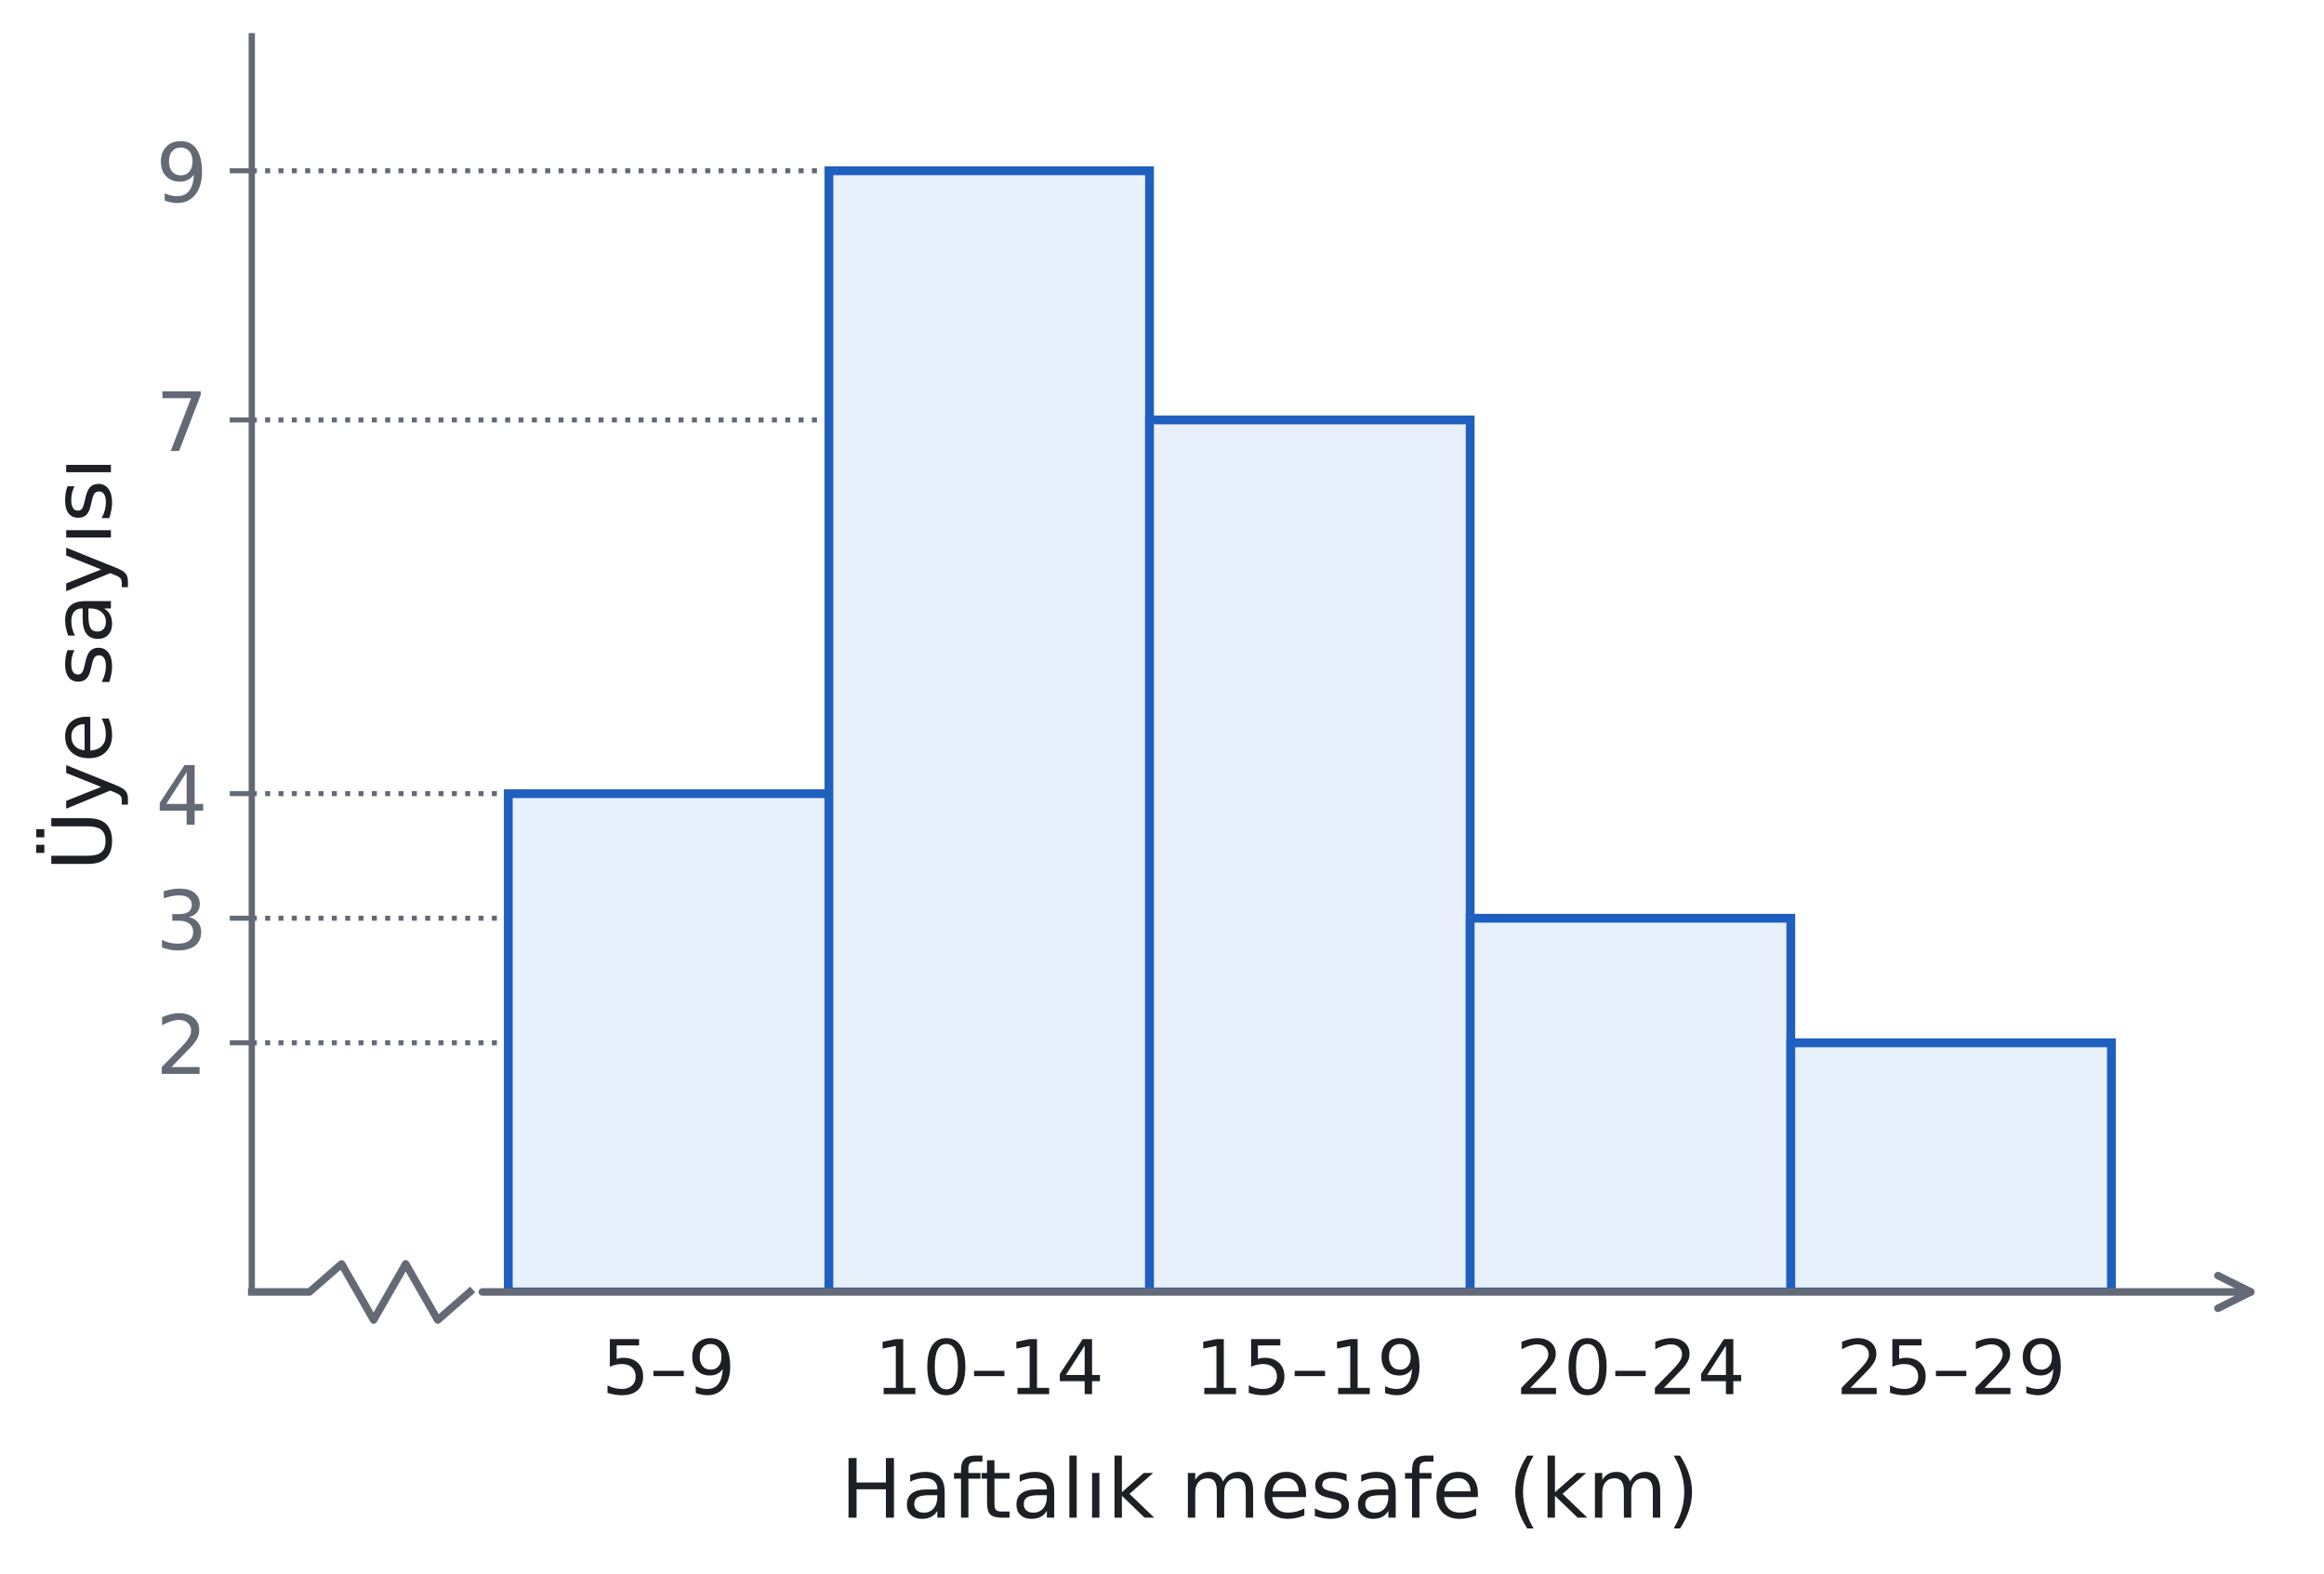
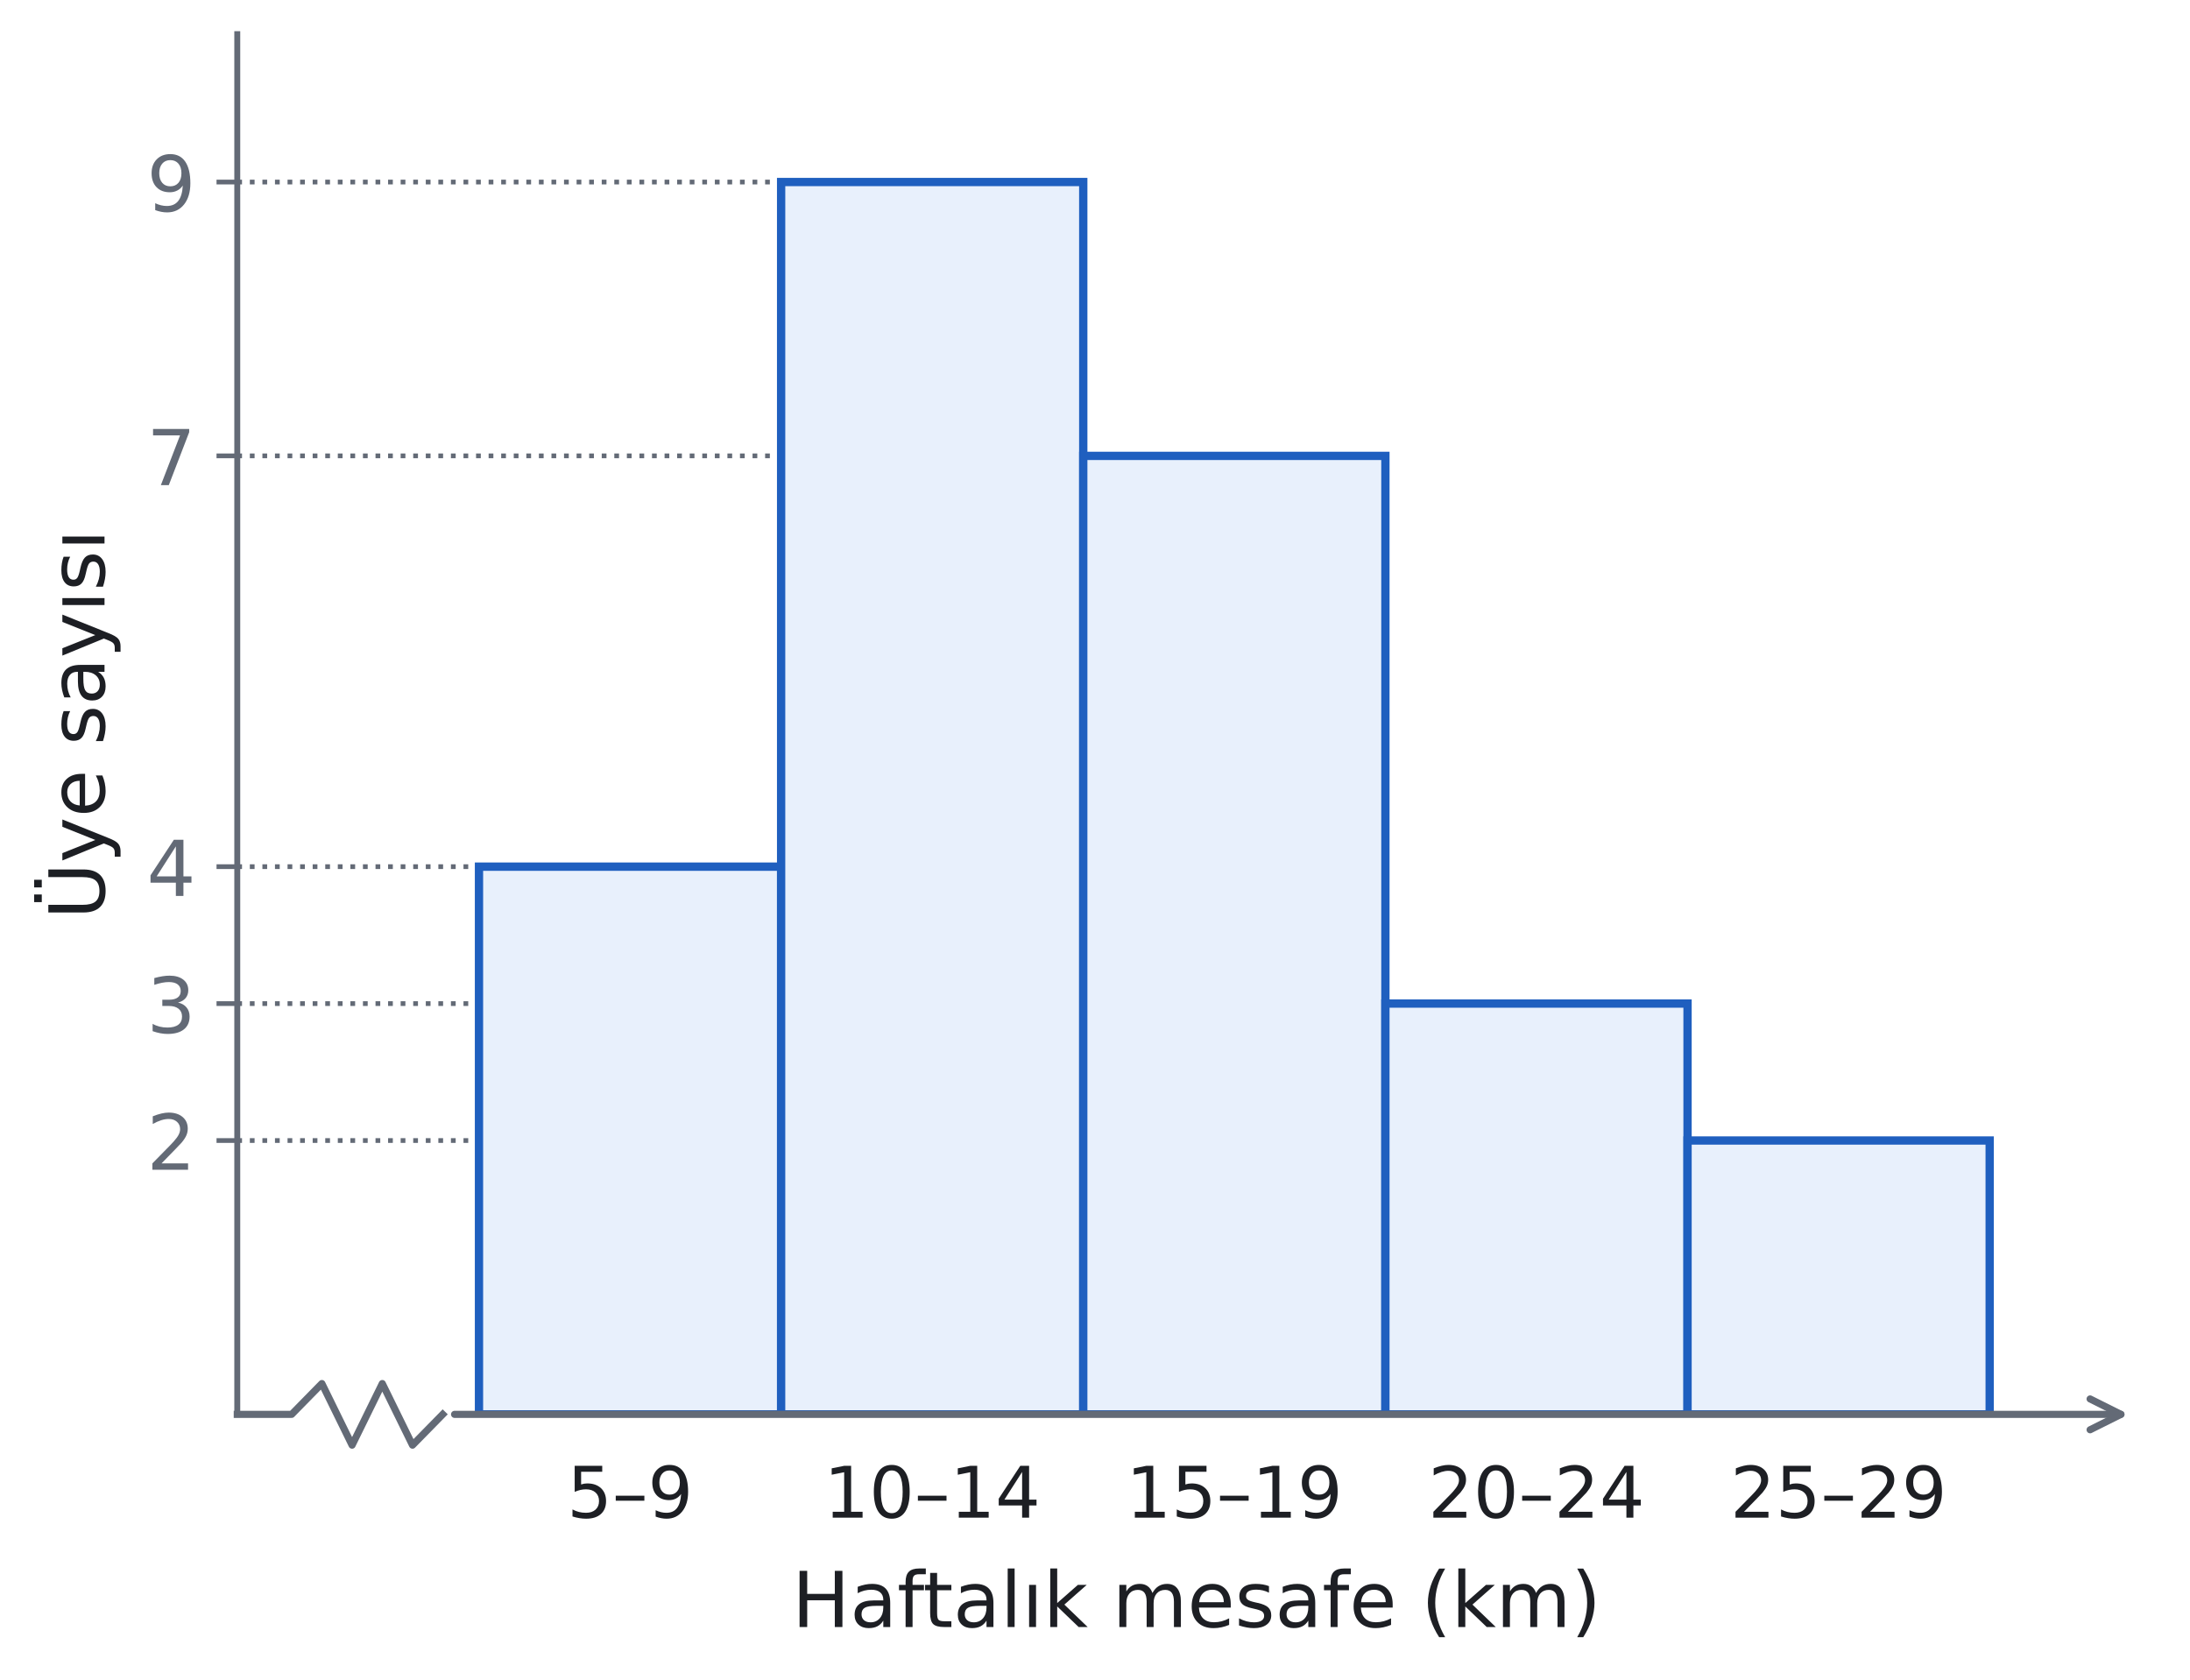
- <svg xmlns="http://www.w3.org/2000/svg" xmlns:xlink="http://www.w3.org/1999/xlink" width="369.425pt" height="250.105pt" viewBox="0 0 369.425 250.105" version="1.1">
+ <svg xmlns="http://www.w3.org/2000/svg" xmlns:xlink="http://www.w3.org/1999/xlink" width="369.425pt" height="283.369pt" viewBox="0 0 369.425 283.369" version="1.1">
  <defs>
    <style type="text/css">*{stroke-linejoin: round; stroke-linecap: butt}</style>
  </defs>
  <g id="figure_1">
    <g id="patch_1">
-       <path d="M 0 250.105  L 369.425 250.105  L 369.425 0  L 0 0  L 0 250.105  z " style="fill: none" />
+       <path d="M 0 283.369  L 369.425 283.369  L 369.425 0  L 0 0  L 0 283.369  z " style="fill: none" />
    </g>
    <g id="axes_1">
      <g id="patch_2">
-         <path d="M 40.025 205.344  L 363.665 205.344  L 363.665 5.76  L 40.025 5.76  L 40.025 205.344  z " style="fill: none" />
+         <path d="M 40.025 238.608  L 363.665 238.608  L 363.665 5.76  L 40.025 5.76  L 40.025 238.608  z " style="fill: none" />
      </g>
      <g id="LineCollection_1">
-         <path d="M 40.025 126.144  L 80.798 126.144  " clip-path="url(#p3b3d3f5e7a)" style="fill: none; stroke-dasharray: 0.8,1.32; stroke-dashoffset: 0; stroke: #636a76; stroke-width: 0.8" />
+         <path d="M 40.025 146.208  L 80.798 146.208  " clip-path="url(#p725d62e7fe)" style="fill: none; stroke-dasharray: 0.8,1.32; stroke-dashoffset: 0; stroke: #636a76; stroke-width: 0.8" />
      </g>
      <g id="LineCollection_2">
-         <path d="M 40.025 27.144  L 131.765 27.144  " clip-path="url(#p3b3d3f5e7a)" style="fill: none; stroke-dasharray: 0.8,1.32; stroke-dashoffset: 0; stroke: #636a76; stroke-width: 0.8" />
+         <path d="M 40.025 30.708  L 131.765 30.708  " clip-path="url(#p725d62e7fe)" style="fill: none; stroke-dasharray: 0.8,1.32; stroke-dashoffset: 0; stroke: #636a76; stroke-width: 0.8" />
      </g>
      <g id="LineCollection_3">
-         <path d="M 40.025 66.744  L 182.732 66.744  " clip-path="url(#p3b3d3f5e7a)" style="fill: none; stroke-dasharray: 0.8,1.32; stroke-dashoffset: 0; stroke: #636a76; stroke-width: 0.8" />
+         <path d="M 40.025 76.908  L 182.732 76.908  " clip-path="url(#p725d62e7fe)" style="fill: none; stroke-dasharray: 0.8,1.32; stroke-dashoffset: 0; stroke: #636a76; stroke-width: 0.8" />
      </g>
      <g id="LineCollection_4">
-         <path d="M 40.025 145.944  L 233.699 145.944  " clip-path="url(#p3b3d3f5e7a)" style="fill: none; stroke-dasharray: 0.8,1.32; stroke-dashoffset: 0; stroke: #636a76; stroke-width: 0.8" />
+         <path d="M 40.025 169.308  L 233.699 169.308  " clip-path="url(#p725d62e7fe)" style="fill: none; stroke-dasharray: 0.8,1.32; stroke-dashoffset: 0; stroke: #636a76; stroke-width: 0.8" />
      </g>
      <g id="LineCollection_5">
-         <path d="M 40.025 165.744  L 284.666 165.744  " clip-path="url(#p3b3d3f5e7a)" style="fill: none; stroke-dasharray: 0.8,1.32; stroke-dashoffset: 0; stroke: #636a76; stroke-width: 0.8" />
+         <path d="M 40.025 192.408  L 284.666 192.408  " clip-path="url(#p725d62e7fe)" style="fill: none; stroke-dasharray: 0.8,1.32; stroke-dashoffset: 0; stroke: #636a76; stroke-width: 0.8" />
      </g>
      <g id="matplotlib.axis_1">
        <g id="text_1">
-           <g style="fill: #1d1f24" transform="translate(133.6051 241.222) scale(0.13 -0.13)">
+           <g style="fill: #1d1f24" transform="translate(133.6051 274.486) scale(0.13 -0.13)">
            <defs>
              <path id="DejaVuSans-2b" d="M 628 4666  L 1259 4666  L 1259 2753  L 3553 2753  L 3553 4666  L 4184 4666  L 4184 0  L 3553 0  L 3553 2222  L 1259 2222  L 1259 0  L 628 0  L 628 4666  z " transform="scale(0.015625)" />
              <path id="DejaVuSans-44" d="M 2194 1759  Q 1497 1759 1228 1600  Q 959 1441 959 1056  Q 959 750 1161 570  Q 1363 391 1709 391  Q 2188 391 2477 730  Q 2766 1069 2766 1631  L 2766 1759  L 2194 1759  z M 3341 1997  L 3341 0  L 2766 0  L 2766 531  Q 2569 213 2275 61  Q 1981 -91 1556 -91  Q 1019 -91 701 211  Q 384 513 384 1019  Q 384 1609 779 1909  Q 1175 2209 1959 2209  L 2766 2209  L 2766 2266  Q 2766 2663 2505 2880  Q 2244 3097 1772 3097  Q 1472 3097 1187 3025  Q 903 2953 641 2809  L 641 3341  Q 956 3463 1253 3523  Q 1550 3584 1831 3584  Q 2591 3584 2966 3190  Q 3341 2797 3341 1997  z " transform="scale(0.015625)" />
              <path id="DejaVuSans-49" d="M 2375 4863  L 2375 4384  L 1825 4384  Q 1516 4384 1395 4259  Q 1275 4134 1275 3809  L 1275 3500  L 2222 3500  L 2222 3053  L 1275 3053  L 1275 0  L 697 0  L 697 3053  L 147 3053  L 147 3500  L 697 3500  L 697 3744  Q 697 4328 969 4595  Q 1241 4863 1831 4863  L 2375 4863  z " transform="scale(0.015625)" />
              <path id="DejaVuSans-57" d="M 1172 4494  L 1172 3500  L 2356 3500  L 2356 3053  L 1172 3053  L 1172 1153  Q 1172 725 1289 603  Q 1406 481 1766 481  L 2356 481  L 2356 0  L 1766 0  Q 1100 0 847 248  Q 594 497 594 1153  L 594 3053  L 172 3053  L 172 3500  L 594 3500  L 594 4494  L 1172 4494  z " transform="scale(0.015625)" />
              <path id="DejaVuSans-4f" d="M 603 4863  L 1178 4863  L 1178 0  L 603 0  L 603 4863  z " transform="scale(0.015625)" />
              <path id="DejaVuSans-f3" d="M 603 3500  L 1178 3500  L 1178 0  L 603 0  L 603 3500  z M 891 3584  L 891 3584  z " transform="scale(0.015625)" />
              <path id="DejaVuSans-4e" d="M 581 4863  L 1159 4863  L 1159 1991  L 2875 3500  L 3609 3500  L 1753 1863  L 3688 0  L 2938 0  L 1159 1709  L 1159 0  L 581 0  L 581 4863  z " transform="scale(0.015625)" />
              <path id="DejaVuSans-3" transform="scale(0.015625)" />
              <path id="DejaVuSans-50" d="M 3328 2828  Q 3544 3216 3844 3400  Q 4144 3584 4550 3584  Q 5097 3584 5394 3201  Q 5691 2819 5691 2113  L 5691 0  L 5113 0  L 5113 2094  Q 5113 2597 4934 2840  Q 4756 3084 4391 3084  Q 3944 3084 3684 2787  Q 3425 2491 3425 1978  L 3425 0  L 2847 0  L 2847 2094  Q 2847 2600 2669 2842  Q 2491 3084 2119 3084  Q 1678 3084 1418 2786  Q 1159 2488 1159 1978  L 1159 0  L 581 0  L 581 3500  L 1159 3500  L 1159 2956  Q 1356 3278 1631 3431  Q 1906 3584 2284 3584  Q 2666 3584 2933 3390  Q 3200 3197 3328 2828  z " transform="scale(0.015625)" />
              <path id="DejaVuSans-48" d="M 3597 1894  L 3597 1613  L 953 1613  Q 991 1019 1311 708  Q 1631 397 2203 397  Q 2534 397 2845 478  Q 3156 559 3463 722  L 3463 178  Q 3153 47 2828 -22  Q 2503 -91 2169 -91  Q 1331 -91 842 396  Q 353 884 353 1716  Q 353 2575 817 3079  Q 1281 3584 2069 3584  Q 2775 3584 3186 3129  Q 3597 2675 3597 1894  z M 3022 2063  Q 3016 2534 2758 2815  Q 2500 3097 2075 3097  Q 1594 3097 1305 2825  Q 1016 2553 972 2059  L 3022 2063  z " transform="scale(0.015625)" />
              <path id="DejaVuSans-56" d="M 2834 3397  L 2834 2853  Q 2591 2978 2328 3040  Q 2066 3103 1784 3103  Q 1356 3103 1142 2972  Q 928 2841 928 2578  Q 928 2378 1081 2264  Q 1234 2150 1697 2047  L 1894 2003  Q 2506 1872 2764 1633  Q 3022 1394 3022 966  Q 3022 478 2636 193  Q 2250 -91 1575 -91  Q 1294 -91 989 -36  Q 684 19 347 128  L 347 722  Q 666 556 975 473  Q 1284 391 1588 391  Q 1994 391 2212 530  Q 2431 669 2431 922  Q 2431 1156 2273 1281  Q 2116 1406 1581 1522  L 1381 1569  Q 847 1681 609 1914  Q 372 2147 372 2553  Q 372 3047 722 3315  Q 1072 3584 1716 3584  Q 2034 3584 2315 3537  Q 2597 3491 2834 3397  z " transform="scale(0.015625)" />
              <path id="DejaVuSans-b" d="M 1984 4856  Q 1566 4138 1362 3434  Q 1159 2731 1159 2009  Q 1159 1288 1364 580  Q 1569 -128 1984 -844  L 1484 -844  Q 1016 -109 783 600  Q 550 1309 550 2009  Q 550 2706 781 3412  Q 1013 4119 1484 4856  L 1984 4856  z " transform="scale(0.015625)" />
              <path id="DejaVuSans-c" d="M 513 4856  L 1013 4856  Q 1481 4119 1714 3412  Q 1947 2706 1947 2009  Q 1947 1309 1714 600  Q 1481 -109 1013 -844  L 513 -844  Q 928 -128 1133 580  Q 1338 1288 1338 2009  Q 1338 2731 1133 3434  Q 928 4138 513 4856  z " transform="scale(0.015625)" />
            </defs>
            <use xlink:href="#DejaVuSans-2b" />
            <use xlink:href="#DejaVuSans-44" transform="translate(75.20312 0)" />
            <use xlink:href="#DejaVuSans-49" transform="translate(136.4844 0)" />
            <use xlink:href="#DejaVuSans-57" transform="translate(169.9375 0)" />
            <use xlink:href="#DejaVuSans-44" transform="translate(209.1406 0)" />
            <use xlink:href="#DejaVuSans-4f" transform="translate(270.4219 0)" />
            <use xlink:href="#DejaVuSans-f3" transform="translate(298.2031 0)" />
            <use xlink:href="#DejaVuSans-4e" transform="translate(325.9844 0)" />
            <use xlink:href="#DejaVuSans-3" transform="translate(383.8906 0)" />
            <use xlink:href="#DejaVuSans-50" transform="translate(415.6719 0)" />
            <use xlink:href="#DejaVuSans-48" transform="translate(513.0781 0)" />
            <use xlink:href="#DejaVuSans-56" transform="translate(574.6094 0)" />
            <use xlink:href="#DejaVuSans-44" transform="translate(626.7031 0)" />
            <use xlink:href="#DejaVuSans-49" transform="translate(687.9844 0)" />
            <use xlink:href="#DejaVuSans-48" transform="translate(723.1875 0)" />
            <use xlink:href="#DejaVuSans-3" transform="translate(784.7188 0)" />
            <use xlink:href="#DejaVuSans-b" transform="translate(816.5 0)" />
            <use xlink:href="#DejaVuSans-4e" transform="translate(855.5156 0)" />
            <use xlink:href="#DejaVuSans-50" transform="translate(913.4219 0)" />
            <use xlink:href="#DejaVuSans-c" transform="translate(1010.828 0)" />
          </g>
        </g>
      </g>
      <g id="matplotlib.axis_2">
        <g id="ytick_1">
          <g id="line2d_1">
            <defs>
-               <path id="mc1c02931f7" d="M 0 0  L -3.5 0  " style="stroke: #636a76; stroke-width: 0.8" />
+               <path id="m1bb6f6c96e" d="M 0 0  L -3.5 0  " style="stroke: #636a76; stroke-width: 0.8" />
            </defs>
            <g>
-               <use xlink:href="#mc1c02931f7" x="40.025" y="165.744" style="fill: #636a76; stroke: #636a76; stroke-width: 0.8" />
+               <use xlink:href="#m1bb6f6c96e" x="40.025" y="192.408" style="fill: #636a76; stroke: #636a76; stroke-width: 0.8" />
            </g>
          </g>
          <g id="text_2">
-             <g style="fill: #636a76" transform="translate(24.75367 170.6825) scale(0.13 -0.13)">
+             <g style="fill: #636a76" transform="translate(24.75367 197.3465) scale(0.13 -0.13)">
              <defs>
                <path id="DejaVuSans-15" d="M 1228 531  L 3431 531  L 3431 0  L 469 0  L 469 531  Q 828 903 1448 1529  Q 2069 2156 2228 2338  Q 2531 2678 2651 2914  Q 2772 3150 2772 3378  Q 2772 3750 2511 3984  Q 2250 4219 1831 4219  Q 1534 4219 1204 4116  Q 875 4013 500 3803  L 500 4441  Q 881 4594 1212 4672  Q 1544 4750 1819 4750  Q 2544 4750 2975 4387  Q 3406 4025 3406 3419  Q 3406 3131 3298 2873  Q 3191 2616 2906 2266  Q 2828 2175 2409 1742  Q 1991 1309 1228 531  z " transform="scale(0.015625)" />
              </defs>
              <use xlink:href="#DejaVuSans-15" />
            </g>
          </g>
        </g>
        <g id="ytick_2">
          <g id="line2d_2">
            <g>
-               <use xlink:href="#mc1c02931f7" x="40.025" y="145.944" style="fill: #636a76; stroke: #636a76; stroke-width: 0.8" />
+               <use xlink:href="#m1bb6f6c96e" x="40.025" y="169.308" style="fill: #636a76; stroke: #636a76; stroke-width: 0.8" />
            </g>
          </g>
          <g id="text_3">
-             <g style="fill: #636a76" transform="translate(24.75367 150.8825) scale(0.13 -0.13)">
+             <g style="fill: #636a76" transform="translate(24.75367 174.2465) scale(0.13 -0.13)">
              <defs>
                <path id="DejaVuSans-16" d="M 2597 2516  Q 3050 2419 3304 2112  Q 3559 1806 3559 1356  Q 3559 666 3084 287  Q 2609 -91 1734 -91  Q 1441 -91 1130 -33  Q 819 25 488 141  L 488 750  Q 750 597 1062 519  Q 1375 441 1716 441  Q 2309 441 2620 675  Q 2931 909 2931 1356  Q 2931 1769 2642 2001  Q 2353 2234 1838 2234  L 1294 2234  L 1294 2753  L 1863 2753  Q 2328 2753 2575 2939  Q 2822 3125 2822 3475  Q 2822 3834 2567 4026  Q 2313 4219 1838 4219  Q 1578 4219 1281 4162  Q 984 4106 628 3988  L 628 4550  Q 988 4650 1302 4700  Q 1616 4750 1894 4750  Q 2613 4750 3031 4423  Q 3450 4097 3450 3541  Q 3450 3153 3228 2886  Q 3006 2619 2597 2516  z " transform="scale(0.015625)" />
              </defs>
              <use xlink:href="#DejaVuSans-16" />
            </g>
          </g>
        </g>
        <g id="ytick_3">
          <g id="line2d_3">
            <g>
-               <use xlink:href="#mc1c02931f7" x="40.025" y="126.144" style="fill: #636a76; stroke: #636a76; stroke-width: 0.8" />
+               <use xlink:href="#m1bb6f6c96e" x="40.025" y="146.208" style="fill: #636a76; stroke: #636a76; stroke-width: 0.8" />
            </g>
          </g>
          <g id="text_4">
-             <g style="fill: #636a76" transform="translate(24.75367 131.0825) scale(0.13 -0.13)">
+             <g style="fill: #636a76" transform="translate(24.75367 151.1465) scale(0.13 -0.13)">
              <defs>
                <path id="DejaVuSans-17" d="M 2419 4116  L 825 1625  L 2419 1625  L 2419 4116  z M 2253 4666  L 3047 4666  L 3047 1625  L 3713 1625  L 3713 1100  L 3047 1100  L 3047 0  L 2419 0  L 2419 1100  L 313 1100  L 313 1709  L 2253 4666  z " transform="scale(0.015625)" />
              </defs>
              <use xlink:href="#DejaVuSans-17" />
            </g>
          </g>
        </g>
        <g id="ytick_4">
          <g id="line2d_4">
            <g>
-               <use xlink:href="#mc1c02931f7" x="40.025" y="66.744" style="fill: #636a76; stroke: #636a76; stroke-width: 0.8" />
+               <use xlink:href="#m1bb6f6c96e" x="40.025" y="76.908" style="fill: #636a76; stroke: #636a76; stroke-width: 0.8" />
            </g>
          </g>
          <g id="text_5">
-             <g style="fill: #636a76" transform="translate(24.75367 71.68248) scale(0.13 -0.13)">
+             <g style="fill: #636a76" transform="translate(24.75367 81.84648) scale(0.13 -0.13)">
              <defs>
                <path id="DejaVuSans-1a" d="M 525 4666  L 3525 4666  L 3525 4397  L 1831 0  L 1172 0  L 2766 4134  L 525 4134  L 525 4666  z " transform="scale(0.015625)" />
              </defs>
              <use xlink:href="#DejaVuSans-1a" />
            </g>
          </g>
        </g>
        <g id="ytick_5">
          <g id="line2d_5">
            <g>
-               <use xlink:href="#mc1c02931f7" x="40.025" y="27.144" style="fill: #636a76; stroke: #636a76; stroke-width: 0.8" />
+               <use xlink:href="#m1bb6f6c96e" x="40.025" y="30.708" style="fill: #636a76; stroke: #636a76; stroke-width: 0.8" />
            </g>
          </g>
          <g id="text_6">
-             <g style="fill: #636a76" transform="translate(24.75367 32.08248) scale(0.13 -0.13)">
+             <g style="fill: #636a76" transform="translate(24.75367 35.64648) scale(0.13 -0.13)">
              <defs>
                <path id="DejaVuSans-1c" d="M 703 97  L 703 672  Q 941 559 1184 500  Q 1428 441 1663 441  Q 2288 441 2617 861  Q 2947 1281 2994 2138  Q 2813 1869 2534 1725  Q 2256 1581 1919 1581  Q 1219 1581 811 2004  Q 403 2428 403 3163  Q 403 3881 828 4315  Q 1253 4750 1959 4750  Q 2769 4750 3195 4129  Q 3622 3509 3622 2328  Q 3622 1225 3098 567  Q 2575 -91 1691 -91  Q 1453 -91 1209 -44  Q 966 3 703 97  z M 1959 2075  Q 2384 2075 2632 2365  Q 2881 2656 2881 3163  Q 2881 3666 2632 3958  Q 2384 4250 1959 4250  Q 1534 4250 1286 3958  Q 1038 3666 1038 3163  Q 1038 2656 1286 2365  Q 1534 2075 1959 2075  z " transform="scale(0.015625)" />
              </defs>
              <use xlink:href="#DejaVuSans-1c" />
            </g>
          </g>
        </g>
        <g id="text_7">
-           <g style="fill: #1d1f24" transform="translate(17.63062 138.4359) rotate(-90) scale(0.13 -0.13)">
+           <g style="fill: #1d1f24" transform="translate(17.63062 155.0679) rotate(-90) scale(0.13 -0.13)">
            <defs>
              <path id="DejaVuSans-9e" d="M 556 4666  L 1191 4666  L 1191 1831  Q 1191 1081 1462 751  Q 1734 422 2344 422  Q 2950 422 3222 751  Q 3494 1081 3494 1831  L 3494 4666  L 4128 4666  L 4128 1753  Q 4128 841 3676 375  Q 3225 -91 2344 -91  Q 1459 -91 1007 375  Q 556 841 556 1753  L 556 4666  z M 2638 5844  L 3272 5844  L 3272 5210  L 2638 5210  L 2638 5844  z M 1416 5844  L 2050 5844  L 2050 5210  L 1416 5210  L 1416 5844  z " transform="scale(0.015625)" />
              <path id="DejaVuSans-5c" d="M 2059 -325  Q 1816 -950 1584 -1140  Q 1353 -1331 966 -1331  L 506 -1331  L 506 -850  L 844 -850  Q 1081 -850 1212 -737  Q 1344 -625 1503 -206  L 1606 56  L 191 3500  L 800 3500  L 1894 763  L 2988 3500  L 3597 3500  L 2059 -325  z " transform="scale(0.015625)" />
            </defs>
            <use xlink:href="#DejaVuSans-9e" />
            <use xlink:href="#DejaVuSans-5c" transform="translate(73.1875 0)" />
            <use xlink:href="#DejaVuSans-48" transform="translate(132.375 0)" />
            <use xlink:href="#DejaVuSans-3" transform="translate(193.9062 0)" />
            <use xlink:href="#DejaVuSans-56" transform="translate(225.6875 0)" />
            <use xlink:href="#DejaVuSans-44" transform="translate(277.7812 0)" />
            <use xlink:href="#DejaVuSans-5c" transform="translate(339.0625 0)" />
            <use xlink:href="#DejaVuSans-f3" transform="translate(398.25 0)" />
            <use xlink:href="#DejaVuSans-56" transform="translate(426.0312 0)" />
            <use xlink:href="#DejaVuSans-f3" transform="translate(478.125 0)" />
          </g>
        </g>
      </g>
      <g id="patch_3">
-         <path d="M 40.025 205.344  L 40.025 5.76  " style="fill: none; stroke: #636a76; stroke-linejoin: miter; stroke-linecap: square" />
+         <path d="M 40.025 238.608  L 40.025 5.76  " style="fill: none; stroke: #636a76; stroke-linejoin: miter; stroke-linecap: square" />
      </g>
      <g id="patch_4">
-         <path d="M 80.798 205.344  L 131.765 205.344  L 131.765 126.144  L 80.798 126.144  z " clip-path="url(#p3b3d3f5e7a)" style="fill: #e8f0fc; stroke: #1f5fbf; stroke-width: 1.4; stroke-linejoin: miter" />
+         <path d="M 80.798 238.608  L 131.765 238.608  L 131.765 146.208  L 80.798 146.208  z " clip-path="url(#p725d62e7fe)" style="fill: #e8f0fc; stroke: #1f5fbf; stroke-width: 1.4; stroke-linejoin: miter" />
      </g>
      <g id="text_8">
-         <g style="fill: #1d1f24" transform="translate(95.64693 221.5892) scale(0.12 -0.12)">
+         <g style="fill: #1d1f24" transform="translate(95.64693 256.0412) scale(0.12 -0.12)">
          <defs>
            <path id="DejaVuSans-18" d="M 691 4666  L 3169 4666  L 3169 4134  L 1269 4134  L 1269 2991  Q 1406 3038 1543 3061  Q 1681 3084 1819 3084  Q 2600 3084 3056 2656  Q 3513 2228 3513 1497  Q 3513 744 3044 326  Q 2575 -91 1722 -91  Q 1428 -91 1123 -41  Q 819 9 494 109  L 494 744  Q 775 591 1075 516  Q 1375 441 1709 441  Q 2250 441 2565 725  Q 2881 1009 2881 1497  Q 2881 1984 2565 2268  Q 2250 2553 1709 2553  Q 1456 2553 1204 2497  Q 953 2441 691 2322  L 691 4666  z " transform="scale(0.015625)" />
            <path id="DejaVuSans-af5" d="M 313 1978  L 2888 1978  L 2888 1528  L 313 1528  L 313 1978  z " transform="scale(0.015625)" />
          </defs>
          <use xlink:href="#DejaVuSans-18" />
          <use xlink:href="#DejaVuSans-af5" transform="translate(63.625 0)" />
          <use xlink:href="#DejaVuSans-1c" transform="translate(113.625 0)" />
        </g>
      </g>
      <g id="patch_5">
-         <path d="M 131.765 205.344  L 182.732 205.344  L 182.732 27.144  L 131.765 27.144  z " clip-path="url(#p3b3d3f5e7a)" style="fill: #e8f0fc; stroke: #1f5fbf; stroke-width: 1.4; stroke-linejoin: miter" />
+         <path d="M 131.765 238.608  L 182.732 238.608  L 182.732 30.708  L 131.765 30.708  z " clip-path="url(#p725d62e7fe)" style="fill: #e8f0fc; stroke: #1f5fbf; stroke-width: 1.4; stroke-linejoin: miter" />
      </g>
      <g id="text_9">
-         <g style="fill: #1d1f24" transform="translate(138.9789 221.5892) scale(0.12 -0.12)">
+         <g style="fill: #1d1f24" transform="translate(138.9789 256.0412) scale(0.12 -0.12)">
          <defs>
            <path id="DejaVuSans-14" d="M 794 531  L 1825 531  L 1825 4091  L 703 3866  L 703 4441  L 1819 4666  L 2450 4666  L 2450 531  L 3481 531  L 3481 0  L 794 0  L 794 531  z " transform="scale(0.015625)" />
            <path id="DejaVuSans-13" d="M 2034 4250  Q 1547 4250 1301 3770  Q 1056 3291 1056 2328  Q 1056 1369 1301 889  Q 1547 409 2034 409  Q 2525 409 2770 889  Q 3016 1369 3016 2328  Q 3016 3291 2770 3770  Q 2525 4250 2034 4250  z M 2034 4750  Q 2819 4750 3233 4129  Q 3647 3509 3647 2328  Q 3647 1150 3233 529  Q 2819 -91 2034 -91  Q 1250 -91 836 529  Q 422 1150 422 2328  Q 422 3509 836 4129  Q 1250 4750 2034 4750  z " transform="scale(0.015625)" />
          </defs>
          <use xlink:href="#DejaVuSans-14" />
          <use xlink:href="#DejaVuSans-13" transform="translate(63.625 0)" />
          <use xlink:href="#DejaVuSans-af5" transform="translate(127.25 0)" />
          <use xlink:href="#DejaVuSans-14" transform="translate(177.25 0)" />
          <use xlink:href="#DejaVuSans-17" transform="translate(240.875 0)" />
        </g>
      </g>
      <g id="patch_6">
-         <path d="M 182.732 205.344  L 233.699 205.344  L 233.699 66.744  L 182.732 66.744  z " clip-path="url(#p3b3d3f5e7a)" style="fill: #e8f0fc; stroke: #1f5fbf; stroke-width: 1.4; stroke-linejoin: miter" />
+         <path d="M 182.732 238.608  L 233.699 238.608  L 233.699 76.908  L 182.732 76.908  z " clip-path="url(#p725d62e7fe)" style="fill: #e8f0fc; stroke: #1f5fbf; stroke-width: 1.4; stroke-linejoin: miter" />
      </g>
      <g id="text_10">
-         <g style="fill: #1d1f24" transform="translate(189.9458 221.5892) scale(0.12 -0.12)">
+         <g style="fill: #1d1f24" transform="translate(189.9458 256.0412) scale(0.12 -0.12)">
          <use xlink:href="#DejaVuSans-14" />
          <use xlink:href="#DejaVuSans-18" transform="translate(63.625 0)" />
          <use xlink:href="#DejaVuSans-af5" transform="translate(127.25 0)" />
          <use xlink:href="#DejaVuSans-14" transform="translate(177.25 0)" />
          <use xlink:href="#DejaVuSans-1c" transform="translate(240.875 0)" />
        </g>
      </g>
      <g id="patch_7">
-         <path d="M 233.699 205.344  L 284.666 205.344  L 284.666 145.944  L 233.699 145.944  z " clip-path="url(#p3b3d3f5e7a)" style="fill: #e8f0fc; stroke: #1f5fbf; stroke-width: 1.4; stroke-linejoin: miter" />
+         <path d="M 233.699 238.608  L 284.666 238.608  L 284.666 169.308  L 233.699 169.308  z " clip-path="url(#p725d62e7fe)" style="fill: #e8f0fc; stroke: #1f5fbf; stroke-width: 1.4; stroke-linejoin: miter" />
      </g>
      <g id="text_11">
-         <g style="fill: #1d1f24" transform="translate(240.9127 221.5892) scale(0.12 -0.12)">
+         <g style="fill: #1d1f24" transform="translate(240.9127 256.0412) scale(0.12 -0.12)">
          <use xlink:href="#DejaVuSans-15" />
          <use xlink:href="#DejaVuSans-13" transform="translate(63.625 0)" />
          <use xlink:href="#DejaVuSans-af5" transform="translate(127.25 0)" />
          <use xlink:href="#DejaVuSans-15" transform="translate(177.25 0)" />
          <use xlink:href="#DejaVuSans-17" transform="translate(240.875 0)" />
        </g>
      </g>
      <g id="patch_8">
-         <path d="M 284.666 205.344  L 335.633 205.344  L 335.633 165.744  L 284.666 165.744  z " clip-path="url(#p3b3d3f5e7a)" style="fill: #e8f0fc; stroke: #1f5fbf; stroke-width: 1.4; stroke-linejoin: miter" />
+         <path d="M 284.666 238.608  L 335.633 238.608  L 335.633 192.408  L 284.666 192.408  z " clip-path="url(#p725d62e7fe)" style="fill: #e8f0fc; stroke: #1f5fbf; stroke-width: 1.4; stroke-linejoin: miter" />
      </g>
      <g id="text_12">
-         <g style="fill: #1d1f24" transform="translate(291.8796 221.5892) scale(0.12 -0.12)">
+         <g style="fill: #1d1f24" transform="translate(291.8796 256.0412) scale(0.12 -0.12)">
          <use xlink:href="#DejaVuSans-15" />
          <use xlink:href="#DejaVuSans-18" transform="translate(63.625 0)" />
          <use xlink:href="#DejaVuSans-af5" transform="translate(127.25 0)" />
          <use xlink:href="#DejaVuSans-15" transform="translate(177.25 0)" />
          <use xlink:href="#DejaVuSans-1c" transform="translate(240.875 0)" />
        </g>
      </g>
      <g id="patch_9">
-         <path d="M 76.68 205.344  Q 217.898 205.344 357.774 205.344  " style="fill: none; stroke: #636a76; stroke-width: 1.2; stroke-linecap: round" />
-         <path d="M 352.574 202.744  L 357.774 205.344  L 352.574 207.944  " style="fill: none; stroke: #636a76; stroke-width: 1.2; stroke-linecap: round" />
+         <path d="M 76.68 238.608  Q 217.898 238.608 357.774 238.608  " style="fill: none; stroke: #636a76; stroke-width: 1.2; stroke-linecap: round" />
+         <path d="M 352.574 236.008  L 357.774 238.608  L 352.574 241.208  " style="fill: none; stroke: #636a76; stroke-width: 1.2; stroke-linecap: round" />
      </g>
      <g id="line2d_6">
-         <path d="M 40.025 205.344  L 49.199 205.344  L 54.296 200.889  L 59.392 209.799  L 64.489 200.889  L 69.586 209.799  L 74.682 205.344  " style="fill: none; stroke: #636a76; stroke-width: 1.2; stroke-linecap: square" />
+         <path d="M 40.025 238.608  L 49.199 238.608  L 54.296 233.411  L 59.392 243.805  L 64.489 233.411  L 69.586 243.805  L 74.682 238.608  " style="fill: none; stroke: #636a76; stroke-width: 1.2; stroke-linecap: square" />
      </g>
    </g>
  </g>
  <defs>
-     <clipPath id="p3b3d3f5e7a">
-       <rect x="40.025" y="5.76" width="323.64" height="199.584" />
+     <clipPath id="p725d62e7fe">
+       <rect x="40.025" y="5.76" width="323.64" height="232.848" />
    </clipPath>
  </defs>
</svg>
